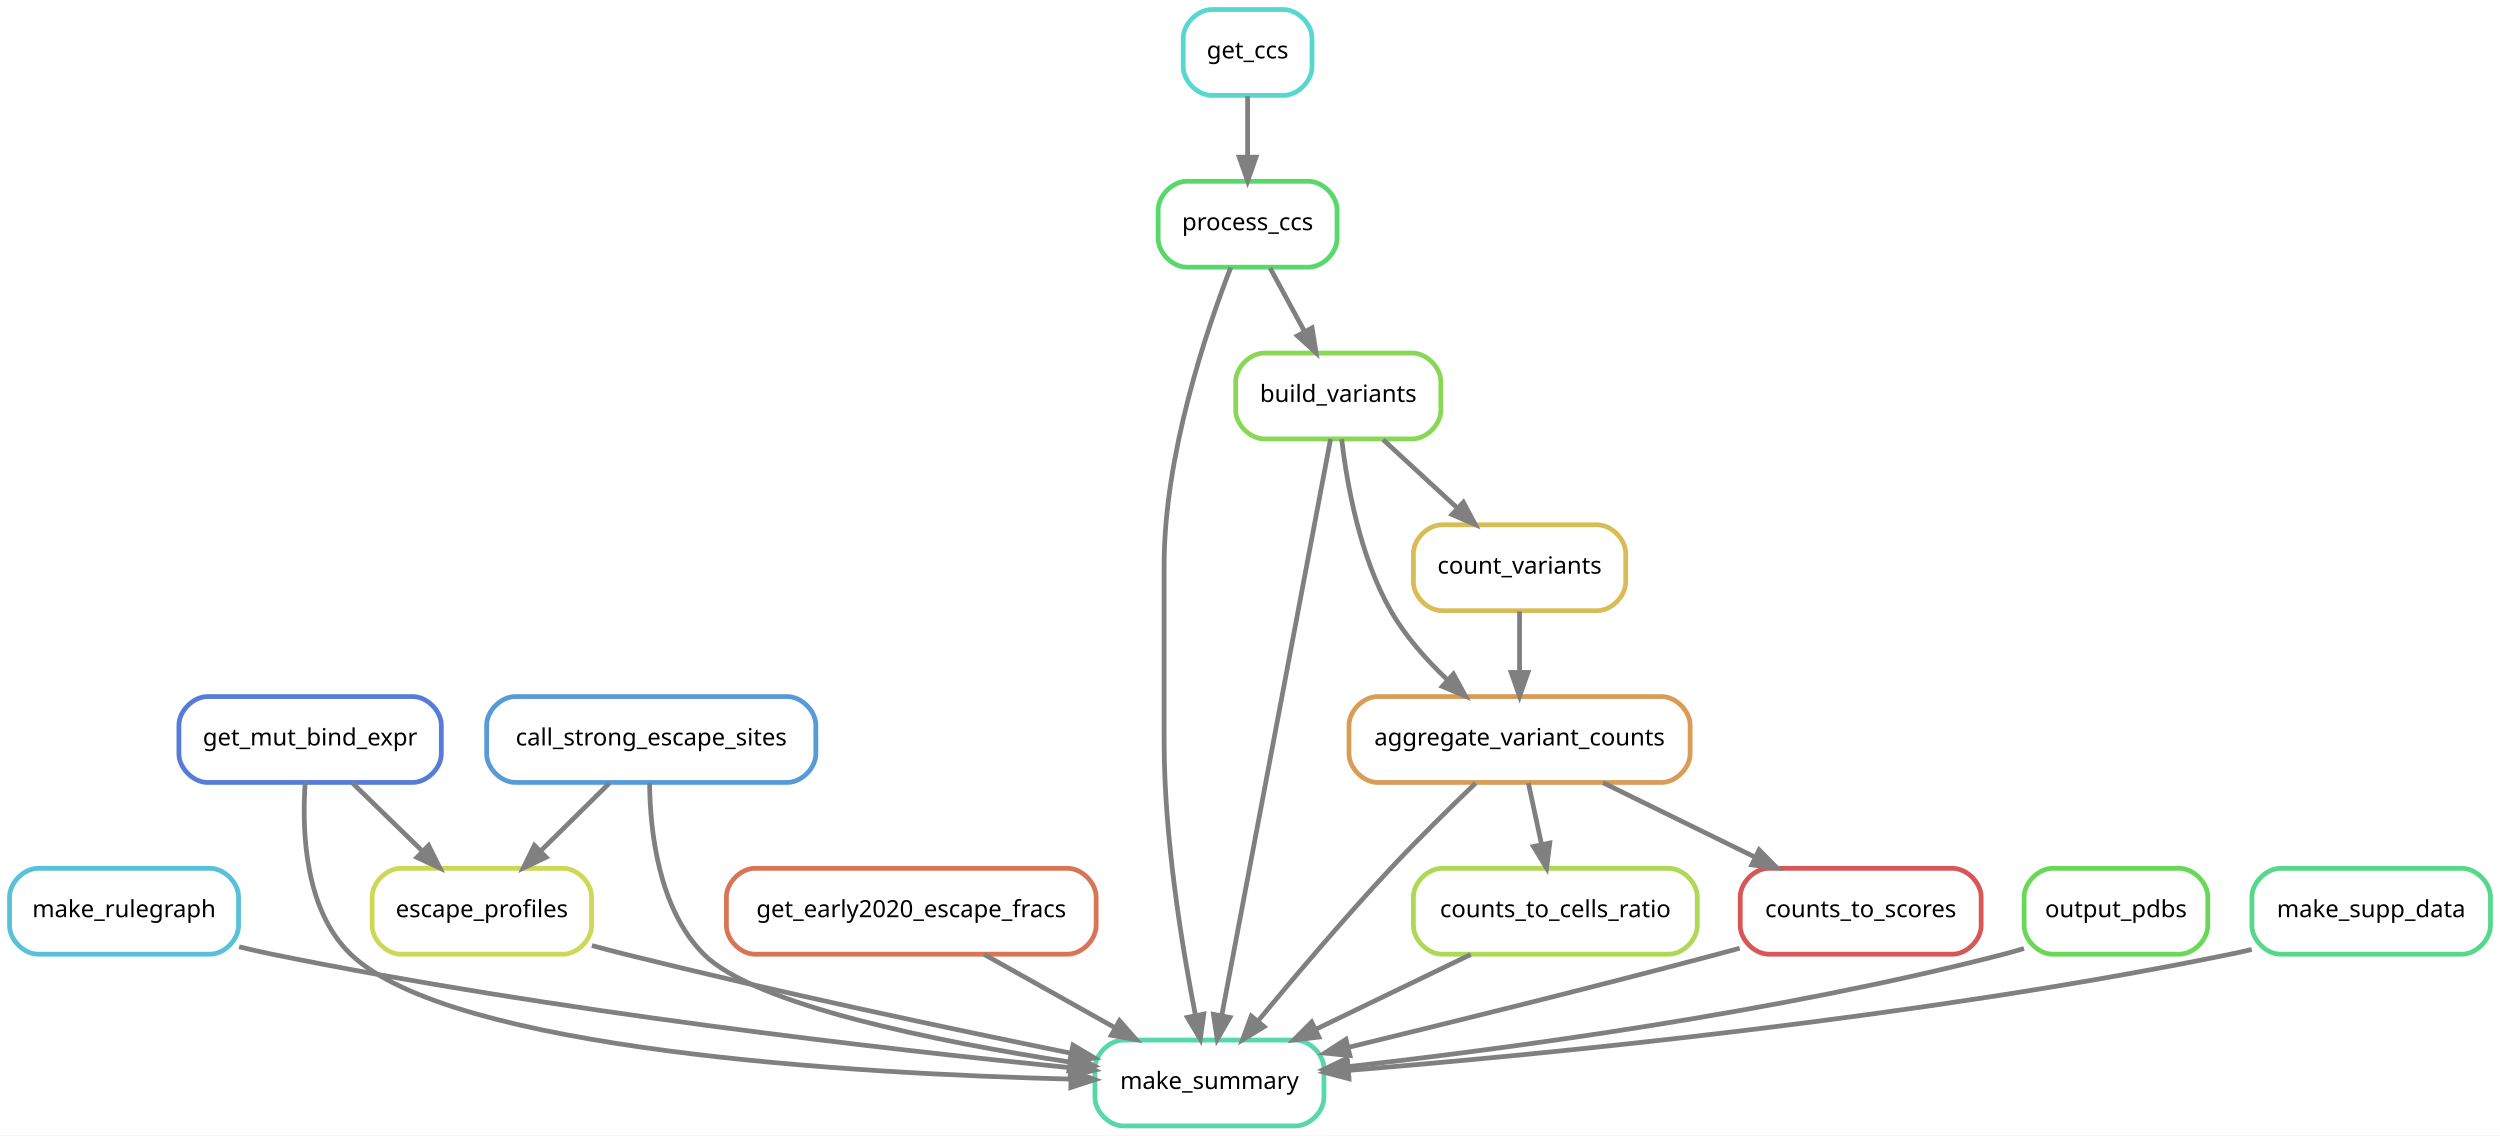
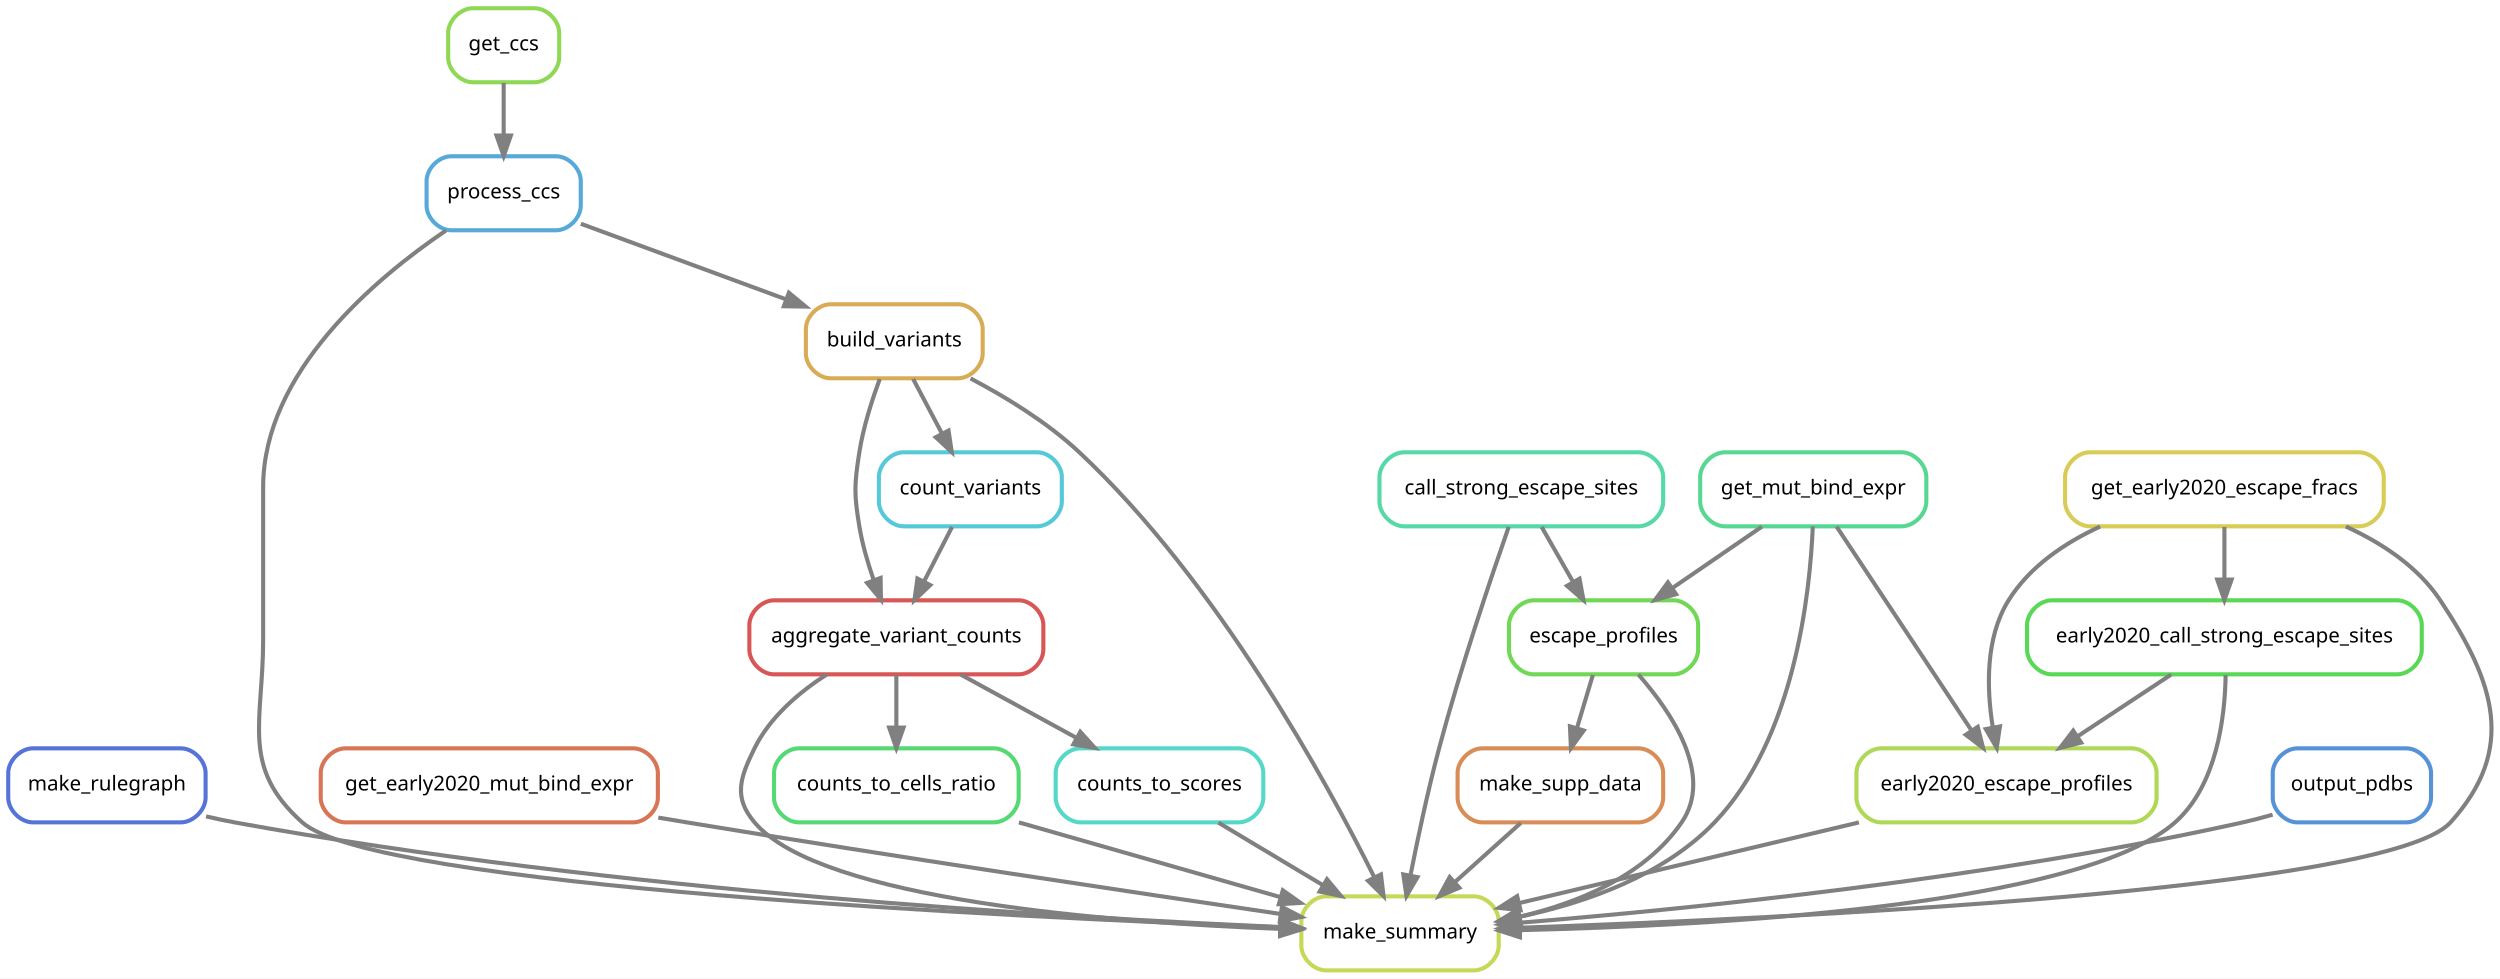
- <svg xmlns="http://www.w3.org/2000/svg" width="1048pt" height="476pt" viewBox="0.00 0.00 1048.00 476.00">
+ <svg xmlns="http://www.w3.org/2000/svg" width="1216pt" height="476pt" viewBox="0.00 0.00 1216.05 476.00">
  <g id="graph0" class="graph" transform="scale(1 1) rotate(0) translate(4 472)">
-     <polygon fill="white" stroke="transparent" points="-4,4 -4,-472 1044,-472 1044,4 -4,4" />
+     <polygon fill="white" stroke="transparent" points="-4,4 -4,-472 1212.05,-472 1212.05,4 -4,4" />
    <g id="node1" class="node">
-       <path fill="none" stroke="#56d8a9" stroke-width="2" d="M539,-36C539,-36 467,-36 467,-36 461,-36 455,-30 455,-24 455,-24 455,-12 455,-12 455,-6 461,0 467,0 467,0 539,0 539,0 545,0 551,-6 551,-12 551,-12 551,-24 551,-24 551,-30 545,-36 539,-36" />
-       <text text-anchor="middle" x="503" y="-15.5" font-family="sans" font-size="10.00">make_summary</text>
+       <path fill="none" stroke="#c6d856" stroke-width="2" d="M713,-36C713,-36 641,-36 641,-36 635,-36 629,-30 629,-24 629,-24 629,-12 629,-12 629,-6 635,0 641,0 641,0 713,0 713,0 719,0 725,-6 725,-12 725,-12 725,-24 725,-24 725,-30 719,-36 713,-36" />
+       <text text-anchor="middle" x="677" y="-15.5" font-family="sans" font-size="10.00">make_summary</text>
    </g>
    <g id="node2" class="node">
-       <path fill="none" stroke="#56c1d8" stroke-width="2" d="M84,-108C84,-108 12,-108 12,-108 6,-108 0,-102 0,-96 0,-96 0,-84 0,-84 0,-78 6,-72 12,-72 12,-72 84,-72 84,-72 90,-72 96,-78 96,-84 96,-84 96,-96 96,-96 96,-102 90,-108 84,-108" />
+       <path fill="none" stroke="#5673d8" stroke-width="2" d="M84,-108C84,-108 12,-108 12,-108 6,-108 0,-102 0,-96 0,-96 0,-84 0,-84 0,-78 6,-72 12,-72 12,-72 84,-72 84,-72 90,-72 96,-78 96,-84 96,-84 96,-96 96,-96 96,-102 90,-108 84,-108" />
      <text text-anchor="middle" x="48" y="-87.5" font-family="sans" font-size="10.00">make_rulegraph</text>
    </g>
-     <g id="edge11" class="edge">
-       <path fill="none" stroke="grey" stroke-width="2" d="M96.25,-75.1C100.88,-73.97 105.52,-72.91 110,-72 227.83,-48.01 367.81,-32.09 444.87,-24.39" />
-       <polygon fill="grey" stroke="grey" stroke-width="2" points="445.25,-27.87 454.86,-23.4 444.57,-20.9 445.25,-27.87" />
+     <g id="edge14" class="edge">
+       <path fill="none" stroke="grey" stroke-width="2" d="M96.21,-74.91C100.85,-73.82 105.5,-72.82 110,-72 293.83,-38.47 515.29,-25.56 618.6,-21.1" />
+       <polygon fill="grey" stroke="grey" stroke-width="2" points="618.98,-24.59 628.83,-20.67 618.69,-17.59 618.98,-24.59" />
    </g>
    <g id="node3" class="node">
-       <path fill="none" stroke="#567bd8" stroke-width="2" d="M169,-180C169,-180 83,-180 83,-180 77,-180 71,-174 71,-168 71,-168 71,-156 71,-156 71,-150 77,-144 83,-144 83,-144 169,-144 169,-144 175,-144 181,-150 181,-156 181,-156 181,-168 181,-168 181,-174 175,-180 169,-180" />
-       <text text-anchor="middle" x="126" y="-159.5" font-family="sans" font-size="10.00">get_mut_bind_expr</text>
+       <path fill="none" stroke="#56d892" stroke-width="2" d="M921,-252C921,-252 835,-252 835,-252 829,-252 823,-246 823,-240 823,-240 823,-228 823,-228 823,-222 829,-216 835,-216 835,-216 921,-216 921,-216 927,-216 933,-222 933,-228 933,-228 933,-240 933,-240 933,-246 927,-252 921,-252" />
+       <text text-anchor="middle" x="878" y="-231.5" font-family="sans" font-size="10.00">get_mut_bind_expr</text>
+     </g>
+     <g id="edge8" class="edge">
+       <path fill="none" stroke="grey" stroke-width="2" d="M877.78,-215.94C876.44,-183.52 868.93,-112.67 830,-72 805.27,-46.16 767.33,-32.92 735.42,-26.13" />
+       <polygon fill="grey" stroke="grey" stroke-width="2" points="735.78,-22.63 725.29,-24.14 734.43,-29.5 735.78,-22.63" />
+     </g>
+     <g id="node14" class="node">
+       <path fill="none" stroke="#70d856" stroke-width="2" d="M810,-180C810,-180 742,-180 742,-180 736,-180 730,-174 730,-168 730,-168 730,-156 730,-156 730,-150 736,-144 742,-144 742,-144 810,-144 810,-144 816,-144 822,-150 822,-156 822,-156 822,-168 822,-168 822,-174 816,-180 810,-180" />
+       <text text-anchor="middle" x="776" y="-159.5" font-family="sans" font-size="10.00">escape_profiles</text>
+     </g>
+     <g id="edge23" class="edge">
+       <path fill="none" stroke="grey" stroke-width="2" d="M853.05,-215.88C839.96,-206.89 823.74,-195.76 809.56,-186.03" />
+       <polygon fill="grey" stroke="grey" stroke-width="2" points="811.27,-182.96 801.05,-180.19 807.31,-188.73 811.27,-182.96" />
+     </g>
+     <g id="node16" class="node">
+       <path fill="none" stroke="#afd856" stroke-width="2" d="M1033,-108C1033,-108 911,-108 911,-108 905,-108 899,-102 899,-96 899,-96 899,-84 899,-84 899,-78 905,-72 911,-72 911,-72 1033,-72 1033,-72 1039,-72 1045,-78 1045,-84 1045,-84 1045,-96 1045,-96 1045,-102 1039,-108 1033,-108" />
+       <text text-anchor="middle" x="972" y="-87.5" font-family="sans" font-size="10.00">early2020_escape_profiles</text>
+     </g>
+     <g id="edge26" class="edge">
+       <path fill="none" stroke="grey" stroke-width="2" d="M889.34,-215.87C905.64,-191.24 935.83,-145.64 954.87,-116.88" />
+       <polygon fill="grey" stroke="grey" stroke-width="2" points="958.02,-118.46 960.62,-108.19 952.18,-114.6 958.02,-118.46" />
+     </g>
+     <g id="node4" class="node">
+       <path fill="none" stroke="#d87556" stroke-width="2" d="M304,-108C304,-108 164,-108 164,-108 158,-108 152,-102 152,-96 152,-96 152,-84 152,-84 152,-78 158,-72 164,-72 164,-72 304,-72 304,-72 310,-72 316,-78 316,-84 316,-84 316,-96 316,-96 316,-102 310,-108 304,-108" />
+       <text text-anchor="middle" x="234" y="-87.5" font-family="sans" font-size="10.00">get_early2020_mut_bind_expr</text>
+     </g>
+     <g id="edge1" class="edge">
+       <path fill="none" stroke="grey" stroke-width="2" d="M316.2,-74.31C320.87,-73.52 325.49,-72.74 330,-72 431.38,-55.28 549.73,-37.6 618.72,-27.47" />
+       <polygon fill="grey" stroke="grey" stroke-width="2" points="619.56,-30.88 628.95,-25.97 618.55,-23.96 619.56,-30.88" />
+     </g>
+     <g id="node5" class="node">
+       <path fill="none" stroke="#d8cb56" stroke-width="2" d="M1143.5,-252C1143.5,-252 1012.5,-252 1012.5,-252 1006.5,-252 1000.5,-246 1000.5,-240 1000.5,-240 1000.5,-228 1000.5,-228 1000.5,-222 1006.5,-216 1012.5,-216 1012.5,-216 1143.5,-216 1143.5,-216 1149.5,-216 1155.5,-222 1155.5,-228 1155.5,-228 1155.5,-240 1155.5,-240 1155.5,-246 1149.5,-252 1143.5,-252" />
+       <text text-anchor="middle" x="1078" y="-231.5" font-family="sans" font-size="10.00">get_early2020_escape_fracs</text>
+     </g>
+     <g id="edge5" class="edge">
+       <path fill="none" stroke="grey" stroke-width="2" d="M1137.07,-215.9C1154.68,-207.86 1172.15,-196.33 1183,-180 1209.59,-139.97 1220.18,-107.69 1188,-72 1158.15,-38.9 863.4,-25.18 735.6,-20.75" />
+       <polygon fill="grey" stroke="grey" stroke-width="2" points="735.34,-17.24 725.23,-20.4 735.1,-24.24 735.34,-17.24" />
+     </g>
+     <g id="node15" class="node">
+       <path fill="none" stroke="#59d856" stroke-width="2" d="M1162,-180C1162,-180 994,-180 994,-180 988,-180 982,-174 982,-168 982,-168 982,-156 982,-156 982,-150 988,-144 994,-144 994,-144 1162,-144 1162,-144 1168,-144 1174,-150 1174,-156 1174,-156 1174,-168 1174,-168 1174,-174 1168,-180 1162,-180" />
+       <text text-anchor="middle" x="1078" y="-159.5" font-family="sans" font-size="10.00">early2020_call_strong_escape_sites</text>
+     </g>
+     <g id="edge25" class="edge">
+       <path fill="none" stroke="grey" stroke-width="2" d="M1078,-215.7C1078,-207.98 1078,-198.71 1078,-190.11" />
+       <polygon fill="grey" stroke="grey" stroke-width="2" points="1081.5,-190.1 1078,-180.1 1074.5,-190.1 1081.5,-190.1" />
+     </g>
+     <g id="edge27" class="edge">
+       <path fill="none" stroke="grey" stroke-width="2" d="M1017.55,-215.89C1000.18,-207.89 983.21,-196.38 973,-180 961.61,-161.72 962.33,-136.95 965.34,-118.19" />
+       <polygon fill="grey" stroke="grey" stroke-width="2" points="968.81,-118.67 967.25,-108.19 961.94,-117.36 968.81,-118.67" />
+     </g>
+     <g id="node6" class="node">
+       <path fill="none" stroke="#56a9d8" stroke-width="2" d="M266.5,-396C266.5,-396 215.5,-396 215.5,-396 209.5,-396 203.5,-390 203.5,-384 203.5,-384 203.5,-372 203.5,-372 203.5,-366 209.5,-360 215.5,-360 215.5,-360 266.5,-360 266.5,-360 272.5,-360 278.5,-366 278.5,-372 278.5,-372 278.5,-384 278.5,-384 278.5,-390 272.5,-396 266.5,-396" />
+       <text text-anchor="middle" x="241" y="-375.5" font-family="sans" font-size="10.00">process_ccs</text>
+     </g>
+     <g id="edge11" class="edge">
+       <path fill="none" stroke="grey" stroke-width="2" d="M212.98,-359.94C178.36,-336.47 124,-290.74 124,-235 124,-235 124,-235 124,-161 124,-120.55 112.85,-98.96 143,-72 177.9,-40.78 487.36,-25.91 618.59,-20.96" />
+       <polygon fill="grey" stroke="grey" stroke-width="2" points="618.98,-24.45 628.85,-20.58 618.72,-17.45 618.98,-24.45" />
+     </g>
+     <g id="node8" class="node">
+       <path fill="none" stroke="#d8ac56" stroke-width="2" d="M462,-324C462,-324 400,-324 400,-324 394,-324 388,-318 388,-312 388,-312 388,-300 388,-300 388,-294 394,-288 400,-288 400,-288 462,-288 462,-288 468,-288 474,-294 474,-300 474,-300 474,-312 474,-312 474,-318 468,-324 462,-324" />
+       <text text-anchor="middle" x="431" y="-303.5" font-family="sans" font-size="10.00">build_variants</text>
+     </g>
+     <g id="edge17" class="edge">
+       <path fill="none" stroke="grey" stroke-width="2" d="M278.54,-363.17C307.06,-352.66 346.65,-338.08 378.34,-326.4" />
+       <polygon fill="grey" stroke="grey" stroke-width="2" points="379.72,-329.62 387.9,-322.88 377.3,-323.05 379.72,-329.62" />
+     </g>
+     <g id="node7" class="node">
+       <path fill="none" stroke="#8fd856" stroke-width="2" d="M256,-468C256,-468 226,-468 226,-468 220,-468 214,-462 214,-456 214,-456 214,-444 214,-444 214,-438 220,-432 226,-432 226,-432 256,-432 256,-432 262,-432 268,-438 268,-444 268,-444 268,-456 268,-456 268,-462 262,-468 256,-468" />
+       <text text-anchor="middle" x="241" y="-447.5" font-family="sans" font-size="10.00">get_ccs</text>
+     </g>
+     <g id="edge16" class="edge">
+       <path fill="none" stroke="grey" stroke-width="2" d="M241,-431.7C241,-423.98 241,-414.71 241,-406.11" />
+       <polygon fill="grey" stroke="grey" stroke-width="2" points="244.5,-406.1 241,-396.1 237.5,-406.1 244.5,-406.1" />
+     </g>
+     <g id="edge4" class="edge">
+       <path fill="none" stroke="grey" stroke-width="2" d="M468.09,-287.92C485.39,-278.82 505.52,-266.5 521,-252 588.33,-188.93 641.47,-91.54 664.53,-45.22" />
+       <polygon fill="grey" stroke="grey" stroke-width="2" points="667.72,-46.66 668.98,-36.14 661.43,-43.57 667.72,-46.66" />
+     </g>
+     <g id="node9" class="node">
+       <path fill="none" stroke="#d85656" stroke-width="2" d="M491.5,-180C491.5,-180 372.5,-180 372.5,-180 366.5,-180 360.5,-174 360.5,-168 360.5,-168 360.5,-156 360.5,-156 360.5,-150 366.5,-144 372.5,-144 372.5,-144 491.5,-144 491.5,-144 497.5,-144 503.5,-150 503.5,-156 503.5,-156 503.5,-168 503.5,-168 503.5,-174 497.5,-180 491.5,-180" />
+       <text text-anchor="middle" x="432" y="-159.5" font-family="sans" font-size="10.00">aggregate_variant_counts</text>
+     </g>
+     <g id="edge19" class="edge">
+       <path fill="none" stroke="grey" stroke-width="2" d="M423.93,-287.67C420.16,-277.47 415.91,-264.22 414,-252 411.53,-236.19 411.39,-231.79 414,-216 415.44,-207.28 418.13,-198.06 421,-189.8" />
+       <polygon fill="grey" stroke="grey" stroke-width="2" points="424.33,-190.89 424.52,-180.3 417.77,-188.46 424.33,-190.89" />
+     </g>
+     <g id="node10" class="node">
+       <path fill="none" stroke="#56c9d8" stroke-width="2" d="M500.5,-252C500.5,-252 435.5,-252 435.5,-252 429.5,-252 423.5,-246 423.5,-240 423.5,-240 423.5,-228 423.5,-228 423.5,-222 429.5,-216 435.5,-216 435.5,-216 500.5,-216 500.5,-216 506.5,-216 512.5,-222 512.5,-228 512.5,-228 512.5,-240 512.5,-240 512.5,-246 506.5,-252 500.5,-252" />
+       <text text-anchor="middle" x="468" y="-231.5" font-family="sans" font-size="10.00">count_variants</text>
+     </g>
+     <g id="edge20" class="edge">
+       <path fill="none" stroke="grey" stroke-width="2" d="M440.15,-287.7C444.4,-279.64 449.56,-269.89 454.27,-260.98" />
+       <polygon fill="grey" stroke="grey" stroke-width="2" points="457.38,-262.58 458.96,-252.1 451.19,-259.31 457.38,-262.58" />
+     </g>
+     <g id="edge2" class="edge">
+       <path fill="none" stroke="grey" stroke-width="2" d="M398.16,-143.96C384.62,-135.22 370.48,-123.17 363,-108 355.93,-93.65 352.67,-84.22 363,-72 395.09,-34.04 537.01,-23.26 618.64,-20.2" />
+       <polygon fill="grey" stroke="grey" stroke-width="2" points="618.9,-23.7 628.77,-19.85 618.66,-16.7 618.9,-23.7" />
+     </g>
+     <g id="node11" class="node">
+       <path fill="none" stroke="#56d873" stroke-width="2" d="M479.5,-108C479.5,-108 384.5,-108 384.5,-108 378.5,-108 372.5,-102 372.5,-96 372.5,-96 372.5,-84 372.5,-84 372.5,-78 378.5,-72 384.5,-72 384.5,-72 479.5,-72 479.5,-72 485.5,-72 491.5,-78 491.5,-84 491.5,-84 491.5,-96 491.5,-96 491.5,-102 485.5,-108 479.5,-108" />
+       <text text-anchor="middle" x="432" y="-87.5" font-family="sans" font-size="10.00">counts_to_cells_ratio</text>
+     </g>
+     <g id="edge21" class="edge">
+       <path fill="none" stroke="grey" stroke-width="2" d="M432,-143.7C432,-135.98 432,-126.71 432,-118.11" />
+       <polygon fill="grey" stroke="grey" stroke-width="2" points="435.5,-118.1 432,-108.1 428.5,-118.1 435.5,-118.1" />
+     </g>
+     <g id="node12" class="node">
+       <path fill="none" stroke="#56d8c9" stroke-width="2" d="M598.5,-108C598.5,-108 521.5,-108 521.5,-108 515.5,-108 509.5,-102 509.5,-96 509.5,-96 509.5,-84 509.5,-84 509.5,-78 515.5,-72 521.5,-72 521.5,-72 598.5,-72 598.5,-72 604.5,-72 610.5,-78 610.5,-84 610.5,-84 610.5,-96 610.5,-96 610.5,-102 604.5,-108 598.5,-108" />
+       <text text-anchor="middle" x="560" y="-87.5" font-family="sans" font-size="10.00">counts_to_scores</text>
+     </g>
+     <g id="edge22" class="edge">
+       <path fill="none" stroke="grey" stroke-width="2" d="M463.31,-143.88C480.2,-134.64 501.25,-123.13 519.38,-113.21" />
+       <polygon fill="grey" stroke="grey" stroke-width="2" points="521.47,-116.06 528.57,-108.19 518.11,-109.92 521.47,-116.06" />
+     </g>
+     <g id="edge18" class="edge">
+       <path fill="none" stroke="grey" stroke-width="2" d="M459.1,-215.7C455,-207.73 450.05,-198.1 445.51,-189.26" />
+       <polygon fill="grey" stroke="grey" stroke-width="2" points="448.48,-187.4 440.8,-180.1 442.26,-190.6 448.48,-187.4" />
+     </g>
+     <g id="edge9" class="edge">
+       <path fill="none" stroke="grey" stroke-width="2" d="M491.62,-71.97C530.24,-60.93 580.29,-46.63 618.65,-35.67" />
+       <polygon fill="grey" stroke="grey" stroke-width="2" points="619.99,-38.93 628.64,-32.82 618.06,-32.2 619.99,-38.93" />
    </g>
    <g id="edge12" class="edge">
-       <path fill="none" stroke="grey" stroke-width="2" d="M123.93,-143.88C122.53,-123.68 123.69,-90.5 143,-72 185.16,-31.6 354.18,-21.91 444.84,-19.64" />
-       <polygon fill="grey" stroke="grey" stroke-width="2" points="445.04,-23.14 454.96,-19.41 444.88,-16.14 445.04,-23.14" />
+       <path fill="none" stroke="grey" stroke-width="2" d="M588.62,-71.88C603.92,-62.72 622.94,-51.34 639.42,-41.48" />
+       <polygon fill="grey" stroke="grey" stroke-width="2" points="641.48,-44.33 648.27,-36.19 637.89,-38.32 641.48,-44.33" />
    </g>
    <g id="node13" class="node">
-       <path fill="none" stroke="#ced856" stroke-width="2" d="M232,-108C232,-108 164,-108 164,-108 158,-108 152,-102 152,-96 152,-96 152,-84 152,-84 152,-78 158,-72 164,-72 164,-72 232,-72 232,-72 238,-72 244,-78 244,-84 244,-84 244,-96 244,-96 244,-102 238,-108 232,-108" />
-       <text text-anchor="middle" x="198" y="-87.5" font-family="sans" font-size="10.00">escape_profiles</text>
+       <path fill="none" stroke="#56d8a9" stroke-width="2" d="M793,-252C793,-252 679,-252 679,-252 673,-252 667,-246 667,-240 667,-240 667,-228 667,-228 667,-222 673,-216 679,-216 679,-216 793,-216 793,-216 799,-216 805,-222 805,-228 805,-228 805,-240 805,-240 805,-246 799,-252 793,-252" />
+       <text text-anchor="middle" x="736" y="-231.5" font-family="sans" font-size="10.00">call_strong_escape_sites</text>
    </g>
-     <g id="edge20" class="edge">
-       <path fill="none" stroke="grey" stroke-width="2" d="M143.8,-143.7C152.6,-135.14 163.38,-124.66 173,-115.3" />
-       <polygon fill="grey" stroke="grey" stroke-width="2" points="175.68,-117.58 180.41,-108.1 170.8,-112.57 175.68,-117.58" />
+     <g id="edge10" class="edge">
+       <path fill="none" stroke="grey" stroke-width="2" d="M729.89,-215.77C721.52,-191.81 706.37,-146.97 696,-108 690.55,-87.52 685.59,-64.06 682.11,-46.37" />
+       <polygon fill="grey" stroke="grey" stroke-width="2" points="685.48,-45.34 680.14,-36.18 678.6,-46.66 685.48,-45.34" />
    </g>
-     <g id="node4" class="node">
-       <path fill="none" stroke="#d87556" stroke-width="2" d="M443.5,-108C443.5,-108 312.5,-108 312.5,-108 306.5,-108 300.5,-102 300.5,-96 300.5,-96 300.5,-84 300.5,-84 300.5,-78 306.5,-72 312.5,-72 312.5,-72 443.5,-72 443.5,-72 449.5,-72 455.5,-78 455.5,-84 455.5,-84 455.5,-96 455.5,-96 455.5,-102 449.5,-108 443.5,-108" />
-       <text text-anchor="middle" x="378" y="-87.5" font-family="sans" font-size="10.00">get_early2020_escape_fracs</text>
+     <g id="edge24" class="edge">
+       <path fill="none" stroke="grey" stroke-width="2" d="M745.89,-215.7C750.49,-207.64 756.06,-197.89 761.15,-188.98" />
+       <polygon fill="grey" stroke="grey" stroke-width="2" points="764.3,-190.52 766.23,-180.1 758.23,-187.05 764.3,-190.52" />
    </g>
-     <g id="edge2" class="edge">
-       <path fill="none" stroke="grey" stroke-width="2" d="M408.58,-71.88C425.07,-62.64 445.62,-51.13 463.34,-41.21" />
-       <polygon fill="grey" stroke="grey" stroke-width="2" points="465.29,-44.13 472.3,-36.19 461.87,-38.02 465.29,-44.13" />
+     <g id="edge7" class="edge">
+       <path fill="none" stroke="grey" stroke-width="2" d="M792.93,-143.93C809.36,-125.23 829.67,-94.87 814,-72 796.27,-46.13 763.95,-32.88 735.15,-26.1" />
+       <polygon fill="grey" stroke="grey" stroke-width="2" points="735.66,-22.63 725.15,-23.96 734.19,-29.47 735.66,-22.63" />
    </g>
-     <g id="node5" class="node">
-       <path fill="none" stroke="#56d86b" stroke-width="2" d="M544.5,-396C544.5,-396 493.5,-396 493.5,-396 487.5,-396 481.5,-390 481.5,-384 481.5,-384 481.5,-372 481.5,-372 481.5,-366 487.5,-360 493.5,-360 493.5,-360 544.5,-360 544.5,-360 550.5,-360 556.5,-366 556.5,-372 556.5,-372 556.5,-384 556.5,-384 556.5,-390 550.5,-396 544.5,-396" />
-       <text text-anchor="middle" x="519" y="-375.5" font-family="sans" font-size="10.00">process_ccs</text>
+     <g id="node18" class="node">
+       <path fill="none" stroke="#d88d56" stroke-width="2" d="M793,-108C793,-108 717,-108 717,-108 711,-108 705,-102 705,-96 705,-96 705,-84 705,-84 705,-78 711,-72 717,-72 717,-72 793,-72 793,-72 799,-72 805,-78 805,-84 805,-84 805,-96 805,-96 805,-102 799,-108 793,-108" />
+       <text text-anchor="middle" x="755" y="-87.5" font-family="sans" font-size="10.00">make_supp_data</text>
    </g>
-     <g id="edge8" class="edge">
-       <path fill="none" stroke="grey" stroke-width="2" d="M511.92,-359.85C501.69,-333.49 484,-281.21 484,-235 484,-235 484,-235 484,-161 484,-120.86 491.55,-74.9 497.13,-46.4" />
-       <polygon fill="grey" stroke="grey" stroke-width="2" points="500.61,-46.88 499.16,-36.39 493.74,-45.5 500.61,-46.88" />
-     </g>
-     <g id="node7" class="node">
-       <path fill="none" stroke="#88d856" stroke-width="2" d="M588,-324C588,-324 526,-324 526,-324 520,-324 514,-318 514,-312 514,-312 514,-300 514,-300 514,-294 520,-288 526,-288 526,-288 588,-288 588,-288 594,-288 600,-294 600,-300 600,-300 600,-312 600,-312 600,-318 594,-324 588,-324" />
-       <text text-anchor="middle" x="557" y="-303.5" font-family="sans" font-size="10.00">build_variants</text>
-     </g>
-     <g id="edge14" class="edge">
-       <path fill="none" stroke="grey" stroke-width="2" d="M528.39,-359.7C532.76,-351.64 538.06,-341.89 542.9,-332.98" />
-       <polygon fill="grey" stroke="grey" stroke-width="2" points="546.02,-334.56 547.71,-324.1 539.87,-331.22 546.02,-334.56" />
-     </g>
-     <g id="node6" class="node">
-       <path fill="none" stroke="#56d8d0" stroke-width="2" d="M534,-468C534,-468 504,-468 504,-468 498,-468 492,-462 492,-456 492,-456 492,-444 492,-444 492,-438 498,-432 504,-432 504,-432 534,-432 534,-432 540,-432 546,-438 546,-444 546,-444 546,-456 546,-456 546,-462 540,-468 534,-468" />
-       <text text-anchor="middle" x="519" y="-447.5" font-family="sans" font-size="10.00">get_ccs</text>
+     <g id="edge29" class="edge">
+       <path fill="none" stroke="grey" stroke-width="2" d="M770.81,-143.7C768.47,-135.9 765.65,-126.51 763.05,-117.83" />
+       <polygon fill="grey" stroke="grey" stroke-width="2" points="766.36,-116.68 760.13,-108.1 759.65,-118.69 766.36,-116.68" />
    </g>
    <g id="edge13" class="edge">
-       <path fill="none" stroke="grey" stroke-width="2" d="M519,-431.7C519,-423.98 519,-414.71 519,-406.11" />
-       <polygon fill="grey" stroke="grey" stroke-width="2" points="522.5,-406.1 519,-396.1 515.5,-406.1 522.5,-406.1" />
+       <path fill="none" stroke="grey" stroke-width="2" d="M1078.6,-143.71C1078.28,-123.35 1074.39,-90.01 1054,-72 1007.87,-31.25 829.28,-21.74 735.41,-19.58" />
+       <polygon fill="grey" stroke="grey" stroke-width="2" points="735.29,-16.08 725.22,-19.37 735.15,-23.08 735.29,-16.08" />
    </g>
-     <g id="edge5" class="edge">
-       <path fill="none" stroke="grey" stroke-width="2" d="M553.78,-287.97C544.76,-240.19 519.17,-104.62 508.15,-46.27" />
-       <polygon fill="grey" stroke="grey" stroke-width="2" points="511.56,-45.48 506.27,-36.31 504.68,-46.78 511.56,-45.48" />
+     <g id="edge28" class="edge">
+       <path fill="none" stroke="grey" stroke-width="2" d="M1052.07,-143.88C1038.34,-134.81 1021.29,-123.55 1006.46,-113.76" />
+       <polygon fill="grey" stroke="grey" stroke-width="2" points="1008.3,-110.78 998.03,-108.19 1004.45,-116.62 1008.3,-110.78" />
    </g>
-     <g id="node8" class="node">
-       <path fill="none" stroke="#d89c56" stroke-width="2" d="M692.5,-180C692.5,-180 573.5,-180 573.5,-180 567.5,-180 561.5,-174 561.5,-168 561.5,-168 561.5,-156 561.5,-156 561.5,-150 567.5,-144 573.5,-144 573.5,-144 692.5,-144 692.5,-144 698.5,-144 704.5,-150 704.5,-156 704.5,-156 704.5,-168 704.5,-168 704.5,-174 698.5,-180 692.5,-180" />
-       <text text-anchor="middle" x="633" y="-159.5" font-family="sans" font-size="10.00">aggregate_variant_counts</text>
+     <g id="edge6" class="edge">
+       <path fill="none" stroke="grey" stroke-width="2" d="M900.21,-71.97C849.42,-59.91 782.19,-43.96 734.84,-32.72" />
+       <polygon fill="grey" stroke="grey" stroke-width="2" points="735.59,-29.3 725.05,-30.4 733.97,-36.12 735.59,-29.3" />
+     </g>
+     <g id="node17" class="node">
+       <path fill="none" stroke="#5692d8" stroke-width="2" d="M1166.5,-108C1166.5,-108 1113.5,-108 1113.5,-108 1107.5,-108 1101.5,-102 1101.5,-96 1101.5,-96 1101.5,-84 1101.5,-84 1101.5,-78 1107.5,-72 1113.5,-72 1113.5,-72 1166.5,-72 1166.5,-72 1172.5,-72 1178.5,-78 1178.5,-84 1178.5,-84 1178.5,-96 1178.5,-96 1178.5,-102 1172.5,-108 1166.5,-108" />
+       <text text-anchor="middle" x="1140" y="-87.5" font-family="sans" font-size="10.00">output_pdbs</text>
    </g>
    <g id="edge15" class="edge">
-       <path fill="none" stroke="grey" stroke-width="2" d="M558.43,-287.9C560.61,-269.19 565.98,-238.81 579,-216 585.09,-205.32 593.95,-195.37 602.73,-187.04" />
-       <polygon fill="grey" stroke="grey" stroke-width="2" points="605.28,-189.45 610.36,-180.15 600.59,-184.25 605.28,-189.45" />
-     </g>
-     <g id="node9" class="node">
-       <path fill="none" stroke="#d8bc56" stroke-width="2" d="M665.5,-252C665.5,-252 600.5,-252 600.5,-252 594.5,-252 588.5,-246 588.5,-240 588.5,-240 588.5,-228 588.5,-228 588.5,-222 594.5,-216 600.5,-216 600.5,-216 665.5,-216 665.5,-216 671.5,-216 677.5,-222 677.5,-228 677.5,-228 677.5,-240 677.5,-240 677.5,-246 671.5,-252 665.5,-252" />
-       <text text-anchor="middle" x="633" y="-231.5" font-family="sans" font-size="10.00">count_variants</text>
-     </g>
-     <g id="edge17" class="edge">
-       <path fill="none" stroke="grey" stroke-width="2" d="M575.79,-287.7C585.17,-279.05 596.68,-268.45 606.91,-259.03" />
-       <polygon fill="grey" stroke="grey" stroke-width="2" points="609.45,-261.45 614.43,-252.1 604.7,-256.3 609.45,-261.45" />
+       <path fill="none" stroke="grey" stroke-width="2" d="M1101.44,-75.74C1096.61,-74.34 1091.72,-73.05 1087,-72 963.48,-44.45 815.6,-29.7 735.52,-23.2" />
+       <polygon fill="grey" stroke="grey" stroke-width="2" points="735.4,-19.68 725.15,-22.37 734.84,-26.66 735.4,-19.68" />
    </g>
    <g id="edge3" class="edge">
-       <path fill="none" stroke="grey" stroke-width="2" d="M614.6,-143.72C603.97,-133.54 590.47,-120.29 579,-108 559.41,-87 538.28,-62.06 523.29,-43.93" />
-       <polygon fill="grey" stroke="grey" stroke-width="2" points="525.91,-41.61 516.86,-36.12 520.51,-46.06 525.91,-41.61" />
-     </g>
-     <g id="node10" class="node">
-       <path fill="none" stroke="#afd856" stroke-width="2" d="M695.5,-108C695.5,-108 600.5,-108 600.5,-108 594.5,-108 588.5,-102 588.5,-96 588.5,-96 588.5,-84 588.5,-84 588.5,-78 594.5,-72 600.5,-72 600.5,-72 695.5,-72 695.5,-72 701.5,-72 707.5,-78 707.5,-84 707.5,-84 707.5,-96 707.5,-96 707.5,-102 701.5,-108 695.5,-108" />
-       <text text-anchor="middle" x="648" y="-87.5" font-family="sans" font-size="10.00">counts_to_cells_ratio</text>
-     </g>
-     <g id="edge18" class="edge">
-       <path fill="none" stroke="grey" stroke-width="2" d="M636.71,-143.7C638.36,-135.98 640.35,-126.71 642.19,-118.11" />
-       <polygon fill="grey" stroke="grey" stroke-width="2" points="645.66,-118.62 644.33,-108.1 638.82,-117.15 645.66,-118.62" />
-     </g>
-     <g id="node11" class="node">
-       <path fill="none" stroke="#d85656" stroke-width="2" d="M814.5,-108C814.5,-108 737.5,-108 737.5,-108 731.5,-108 725.5,-102 725.5,-96 725.5,-96 725.5,-84 725.5,-84 725.5,-78 731.5,-72 737.5,-72 737.5,-72 814.5,-72 814.5,-72 820.5,-72 826.5,-78 826.5,-84 826.5,-84 826.5,-96 826.5,-96 826.5,-102 820.5,-108 814.5,-108" />
-       <text text-anchor="middle" x="776" y="-87.5" font-family="sans" font-size="10.00">counts_to_scores</text>
-     </g>
-     <g id="edge19" class="edge">
-       <path fill="none" stroke="grey" stroke-width="2" d="M667.98,-143.88C687.2,-134.47 711.23,-122.71 731.74,-112.67" />
-       <polygon fill="grey" stroke="grey" stroke-width="2" points="733.44,-115.73 740.88,-108.19 730.36,-109.44 733.44,-115.73" />
-     </g>
-     <g id="edge16" class="edge">
-       <path fill="none" stroke="grey" stroke-width="2" d="M633,-215.7C633,-207.98 633,-198.71 633,-190.11" />
-       <polygon fill="grey" stroke="grey" stroke-width="2" points="636.5,-190.1 633,-180.1 629.5,-190.1 636.5,-190.1" />
-     </g>
-     <g id="edge4" class="edge">
-       <path fill="none" stroke="grey" stroke-width="2" d="M612.53,-71.88C592.88,-62.39 568.28,-50.51 547.37,-40.42" />
-       <polygon fill="grey" stroke="grey" stroke-width="2" points="548.88,-37.26 538.36,-36.07 545.84,-43.57 548.88,-37.26" />
-     </g>
-     <g id="edge1" class="edge">
-       <path fill="none" stroke="grey" stroke-width="2" d="M725.29,-74.51C722.15,-73.65 719.03,-72.81 716,-72 663.84,-58.12 604.19,-43.38 561.31,-32.97" />
-       <polygon fill="grey" stroke="grey" stroke-width="2" points="561.88,-29.51 551.33,-30.56 560.23,-36.31 561.88,-29.51" />
-     </g>
-     <g id="node12" class="node">
-       <path fill="none" stroke="#569ad8" stroke-width="2" d="M326,-180C326,-180 212,-180 212,-180 206,-180 200,-174 200,-168 200,-168 200,-156 200,-156 200,-150 206,-144 212,-144 212,-144 326,-144 326,-144 332,-144 338,-150 338,-156 338,-156 338,-168 338,-168 338,-174 332,-180 326,-180" />
-       <text text-anchor="middle" x="269" y="-159.5" font-family="sans" font-size="10.00">call_strong_escape_sites</text>
-     </g>
-     <g id="edge9" class="edge">
-       <path fill="none" stroke="grey" stroke-width="2" d="M268.31,-143.75C268.5,-123.73 272,-91.05 291,-72 312.37,-50.57 389.47,-35.26 444.52,-26.77" />
-       <polygon fill="grey" stroke="grey" stroke-width="2" points="445.15,-30.22 454.52,-25.27 444.11,-23.29 445.15,-30.22" />
-     </g>
-     <g id="edge21" class="edge">
-       <path fill="none" stroke="grey" stroke-width="2" d="M251.45,-143.7C242.77,-135.14 232.14,-124.66 222.65,-115.3" />
-       <polygon fill="grey" stroke="grey" stroke-width="2" points="224.93,-112.63 215.35,-108.1 220.01,-117.62 224.93,-112.63" />
-     </g>
-     <g id="edge6" class="edge">
-       <path fill="none" stroke="grey" stroke-width="2" d="M244.11,-75.62C248.79,-74.36 253.48,-73.13 258,-72 321.6,-56.13 395.17,-40.59 444.97,-30.48" />
-       <polygon fill="grey" stroke="grey" stroke-width="2" points="445.8,-33.88 454.91,-28.47 444.41,-27.02 445.8,-33.88" />
-     </g>
-     <g id="node14" class="node">
-       <path fill="none" stroke="#68d856" stroke-width="2" d="M909.5,-108C909.5,-108 856.5,-108 856.5,-108 850.5,-108 844.5,-102 844.5,-96 844.5,-96 844.5,-84 844.5,-84 844.5,-78 850.5,-72 856.5,-72 856.5,-72 909.5,-72 909.5,-72 915.5,-72 921.5,-78 921.5,-84 921.5,-84 921.5,-96 921.5,-96 921.5,-102 915.5,-108 909.5,-108" />
-       <text text-anchor="middle" x="883" y="-87.5" font-family="sans" font-size="10.00">output_pdbs</text>
-     </g>
-     <g id="edge7" class="edge">
-       <path fill="none" stroke="grey" stroke-width="2" d="M844.45,-74.4C841.61,-73.53 838.77,-72.72 836,-72 741.11,-47.52 627.92,-32.39 560.95,-24.85" />
-       <polygon fill="grey" stroke="grey" stroke-width="2" points="561.33,-21.38 551.01,-23.75 560.56,-28.33 561.33,-21.38" />
-     </g>
-     <g id="node15" class="node">
-       <path fill="none" stroke="#56d88a" stroke-width="2" d="M1028,-108C1028,-108 952,-108 952,-108 946,-108 940,-102 940,-96 940,-96 940,-84 940,-84 940,-78 946,-72 952,-72 952,-72 1028,-72 1028,-72 1034,-72 1040,-78 1040,-84 1040,-84 1040,-96 1040,-96 1040,-102 1034,-108 1028,-108" />
-       <text text-anchor="middle" x="990" y="-87.5" font-family="sans" font-size="10.00">make_supp_data</text>
-     </g>
-     <g id="edge10" class="edge">
-       <path fill="none" stroke="grey" stroke-width="2" d="M939.92,-73.99C936.91,-73.27 933.92,-72.6 931,-72 800.34,-45.26 644.28,-30.07 561.44,-23.31" />
-       <polygon fill="grey" stroke="grey" stroke-width="2" points="561.47,-19.8 551.22,-22.48 560.91,-26.77 561.47,-19.8" />
+       <path fill="none" stroke="grey" stroke-width="2" d="M735.72,-71.7C726.08,-63.05 714.27,-52.45 703.77,-43.03" />
+       <polygon fill="grey" stroke="grey" stroke-width="2" points="705.84,-40.18 696.06,-36.1 701.16,-45.39 705.84,-40.18" />
    </g>
  </g>
</svg>
